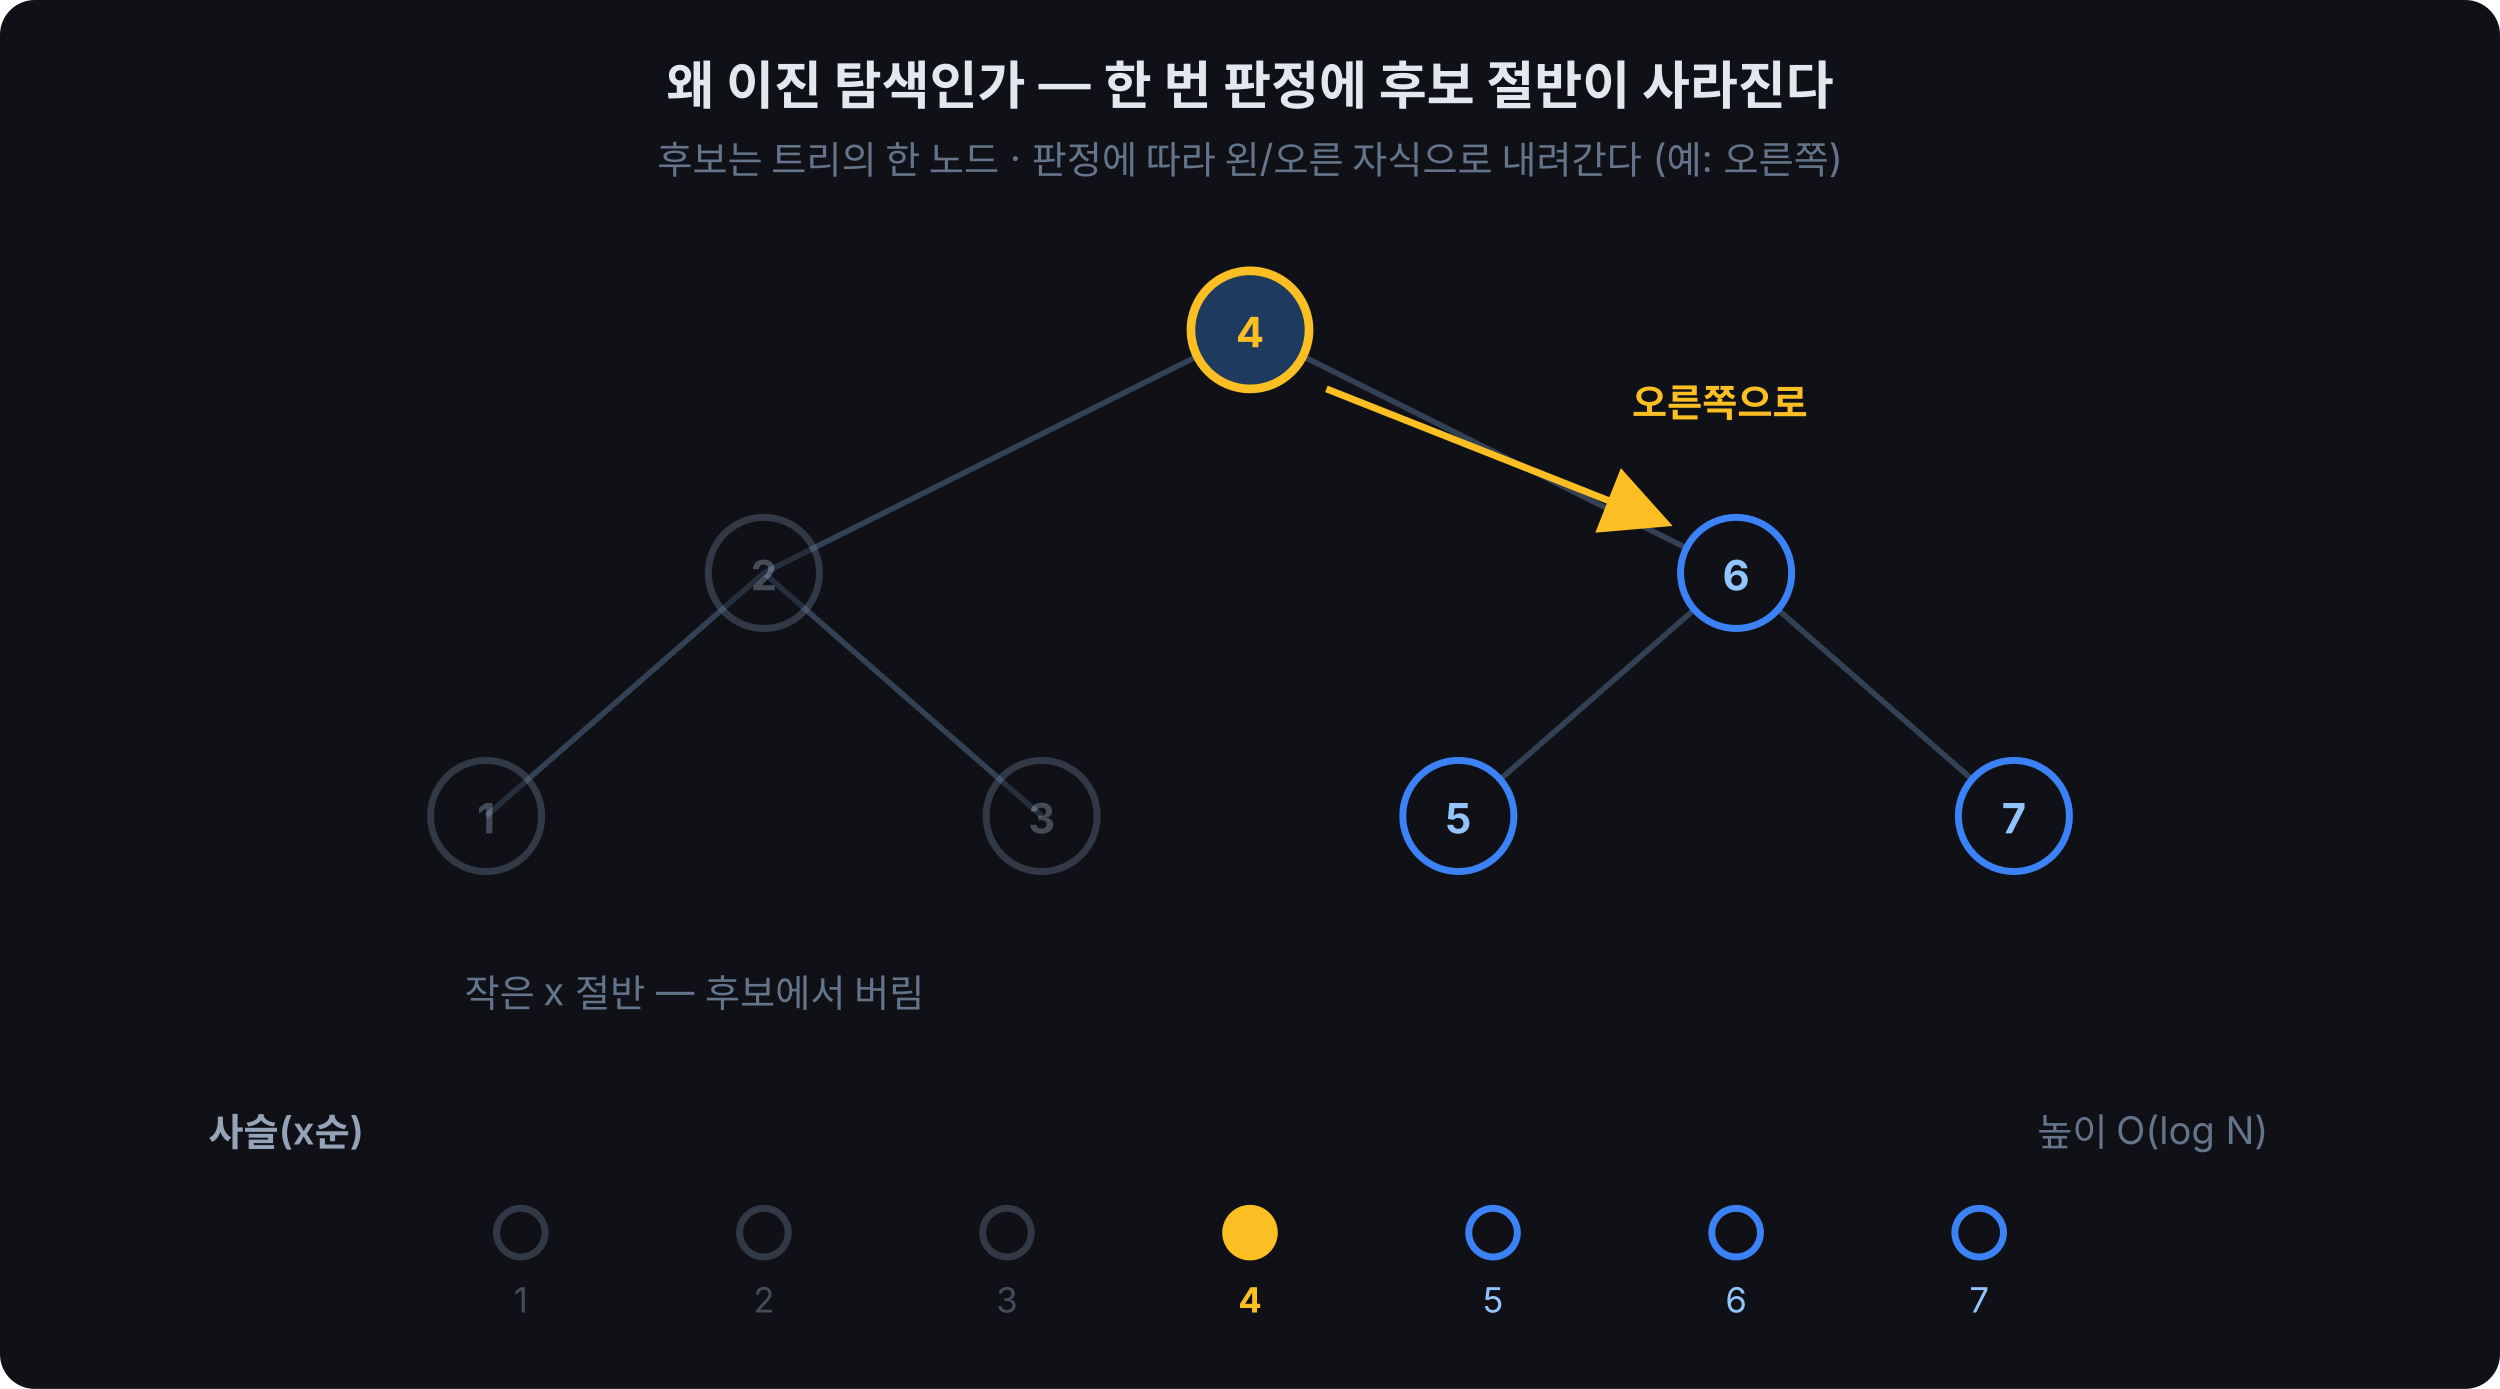
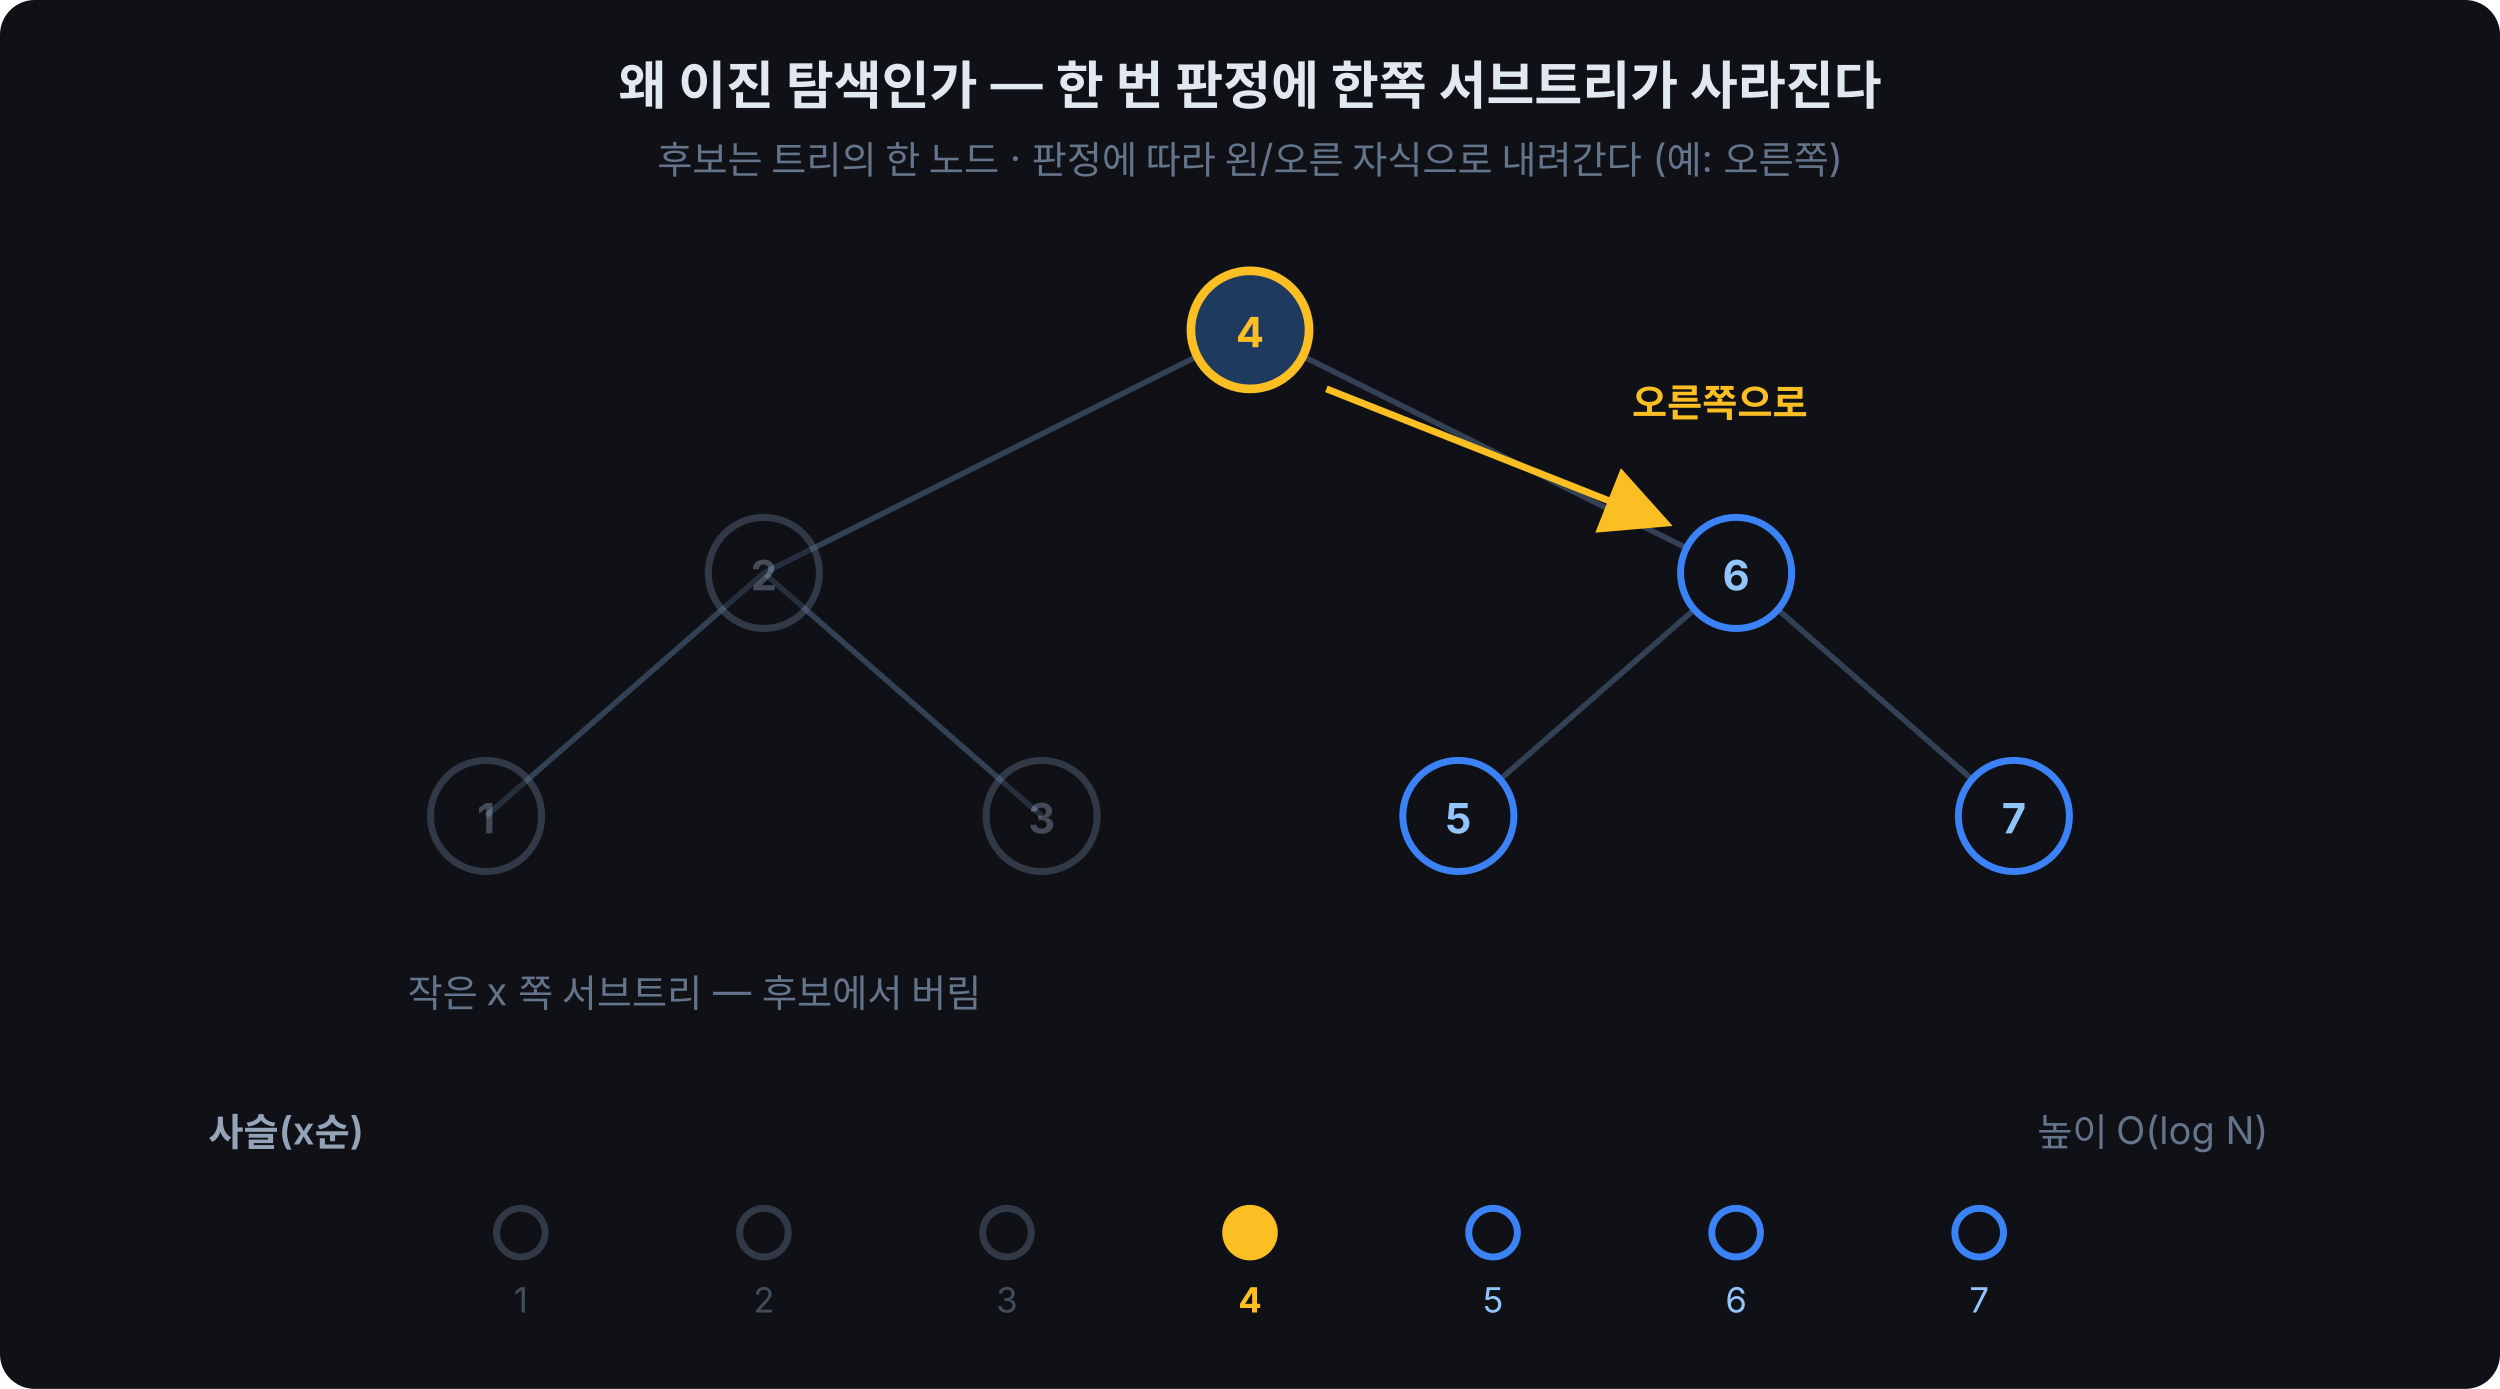
<svg xmlns="http://www.w3.org/2000/svg" viewBox="0 0 720 400" width="1080" height="600" font-family="system-ui,-apple-system,sans-serif">
  <rect width="720" height="400" rx="10" fill="#0f1117" />
  <defs>
    <marker id="hv-o" markerWidth="10" markerHeight="10" refX="8" refY="5" orient="auto">
      <path d="M0,0 L10,5 L0,10 Z" fill="#fbbf24" />
    </marker>
  </defs>
-   <text x="360" y="30" text-anchor="middle" fill="#e2e8f0" font-size="15" font-weight="600">왜 이진 탐색인가 — 한 번 판정에 후보 절반이 사라진다</text>
+   <text x="360" y="30" text-anchor="middle" fill="#e2e8f0" font-size="15" font-weight="600">왜 이진 탐색인가 — 한 번 판정에 한쪽 서브트리가 사라진다</text>
  <text x="360" y="50" text-anchor="middle" fill="#64748b" font-size="11">후보는 트리의 한 노드 · 판정에 따라 왼/오른 자식으로 내려간다 (예: 오른쪽)</text>
  <g stroke="#334155" stroke-width="1.6">
    <line x1="360" y1="95" x2="220" y2="165" />
    <line x1="360" y1="95" x2="500" y2="165" />
    <line x1="220" y1="165" x2="140" y2="235" />
    <line x1="220" y1="165" x2="300" y2="235" />
    <line x1="500" y1="165" x2="420" y2="235" />
    <line x1="500" y1="165" x2="580" y2="235" />
  </g>
  <g font-size="12" font-weight="700" opacity="0.4">
    <circle cx="220" cy="165" r="16" fill="#0f1117" stroke="#64748b" stroke-width="2" />
    <text x="220" y="170" text-anchor="middle" fill="#94a3b8">2</text>
    <circle cx="140" cy="235" r="16" fill="#0f1117" stroke="#64748b" stroke-width="2" />
    <text x="140" y="240" text-anchor="middle" fill="#94a3b8">1</text>
    <circle cx="300" cy="235" r="16" fill="#0f1117" stroke="#64748b" stroke-width="2" />
    <text x="300" y="240" text-anchor="middle" fill="#94a3b8">3</text>
  </g>
-   <text x="200" y="290" text-anchor="middle" fill="#64748b" font-size="11">작은 x 절반 — 후보에서 버림</text>
+   <text x="200" y="290" text-anchor="middle" fill="#64748b" font-size="11">작은 x 쪽 서브트리 — 후보에서 버림</text>
  <g font-size="12" font-weight="700">
    <circle cx="360" cy="95" r="17" fill="#1e3a5f" stroke="#fbbf24" stroke-width="2.5" />
    <text x="360" y="100" text-anchor="middle" fill="#fbbf24">4</text>
    <circle cx="500" cy="165" r="16" fill="#0f1117" stroke="#3b82f6" stroke-width="2" />
    <text x="500" y="170" text-anchor="middle" fill="#93c5fd">6</text>
    <circle cx="420" cy="235" r="16" fill="#0f1117" stroke="#3b82f6" stroke-width="2" />
    <text x="420" y="240" text-anchor="middle" fill="#93c5fd">5</text>
    <circle cx="580" cy="235" r="16" fill="#0f1117" stroke="#3b82f6" stroke-width="2" />
    <text x="580" y="240" text-anchor="middle" fill="#93c5fd">7</text>
  </g>
  <line x1="382" y1="112" x2="478" y2="150" stroke="#fbbf24" stroke-width="2" marker-end="url(#hv-o)" />
  <text x="470" y="120" fill="#fbbf24" font-size="11" font-weight="600">오른쪽으로</text>
  <text x="60" y="330" fill="#94a3b8" font-size="11" font-weight="600">사슬(x순)</text>
  <g>
    <circle cx="150" cy="355" r="7" fill="#0f1117" stroke="#64748b" stroke-width="2" opacity="0.4" />
    <text x="150" y="378" text-anchor="middle" fill="#64748b" font-size="10" opacity="0.6">1</text>
    <circle cx="220" cy="355" r="7" fill="#0f1117" stroke="#64748b" stroke-width="2" opacity="0.4" />
    <text x="220" y="378" text-anchor="middle" fill="#64748b" font-size="10" opacity="0.6">2</text>
    <circle cx="290" cy="355" r="7" fill="#0f1117" stroke="#64748b" stroke-width="2" opacity="0.4" />
    <text x="290" y="378" text-anchor="middle" fill="#64748b" font-size="10" opacity="0.6">3</text>
    <circle cx="360" cy="355" r="8" fill="#fbbf24" />
    <text x="360" y="378" text-anchor="middle" fill="#fbbf24" font-size="10" font-weight="700">4</text>
    <circle cx="430" cy="355" r="7" fill="#0f1117" stroke="#3b82f6" stroke-width="2" />
    <text x="430" y="378" text-anchor="middle" fill="#93c5fd" font-size="10">5</text>
    <circle cx="500" cy="355" r="7" fill="#0f1117" stroke="#3b82f6" stroke-width="2" />
    <text x="500" y="378" text-anchor="middle" fill="#93c5fd" font-size="10">6</text>
    <circle cx="570" cy="355" r="7" fill="#0f1117" stroke="#3b82f6" stroke-width="2" />
    <text x="570" y="378" text-anchor="middle" fill="#93c5fd" font-size="10">7</text>
  </g>
  <text x="620" y="330" text-anchor="middle" fill="#64748b" font-size="11">높이 O(log N)</text>
</svg>
